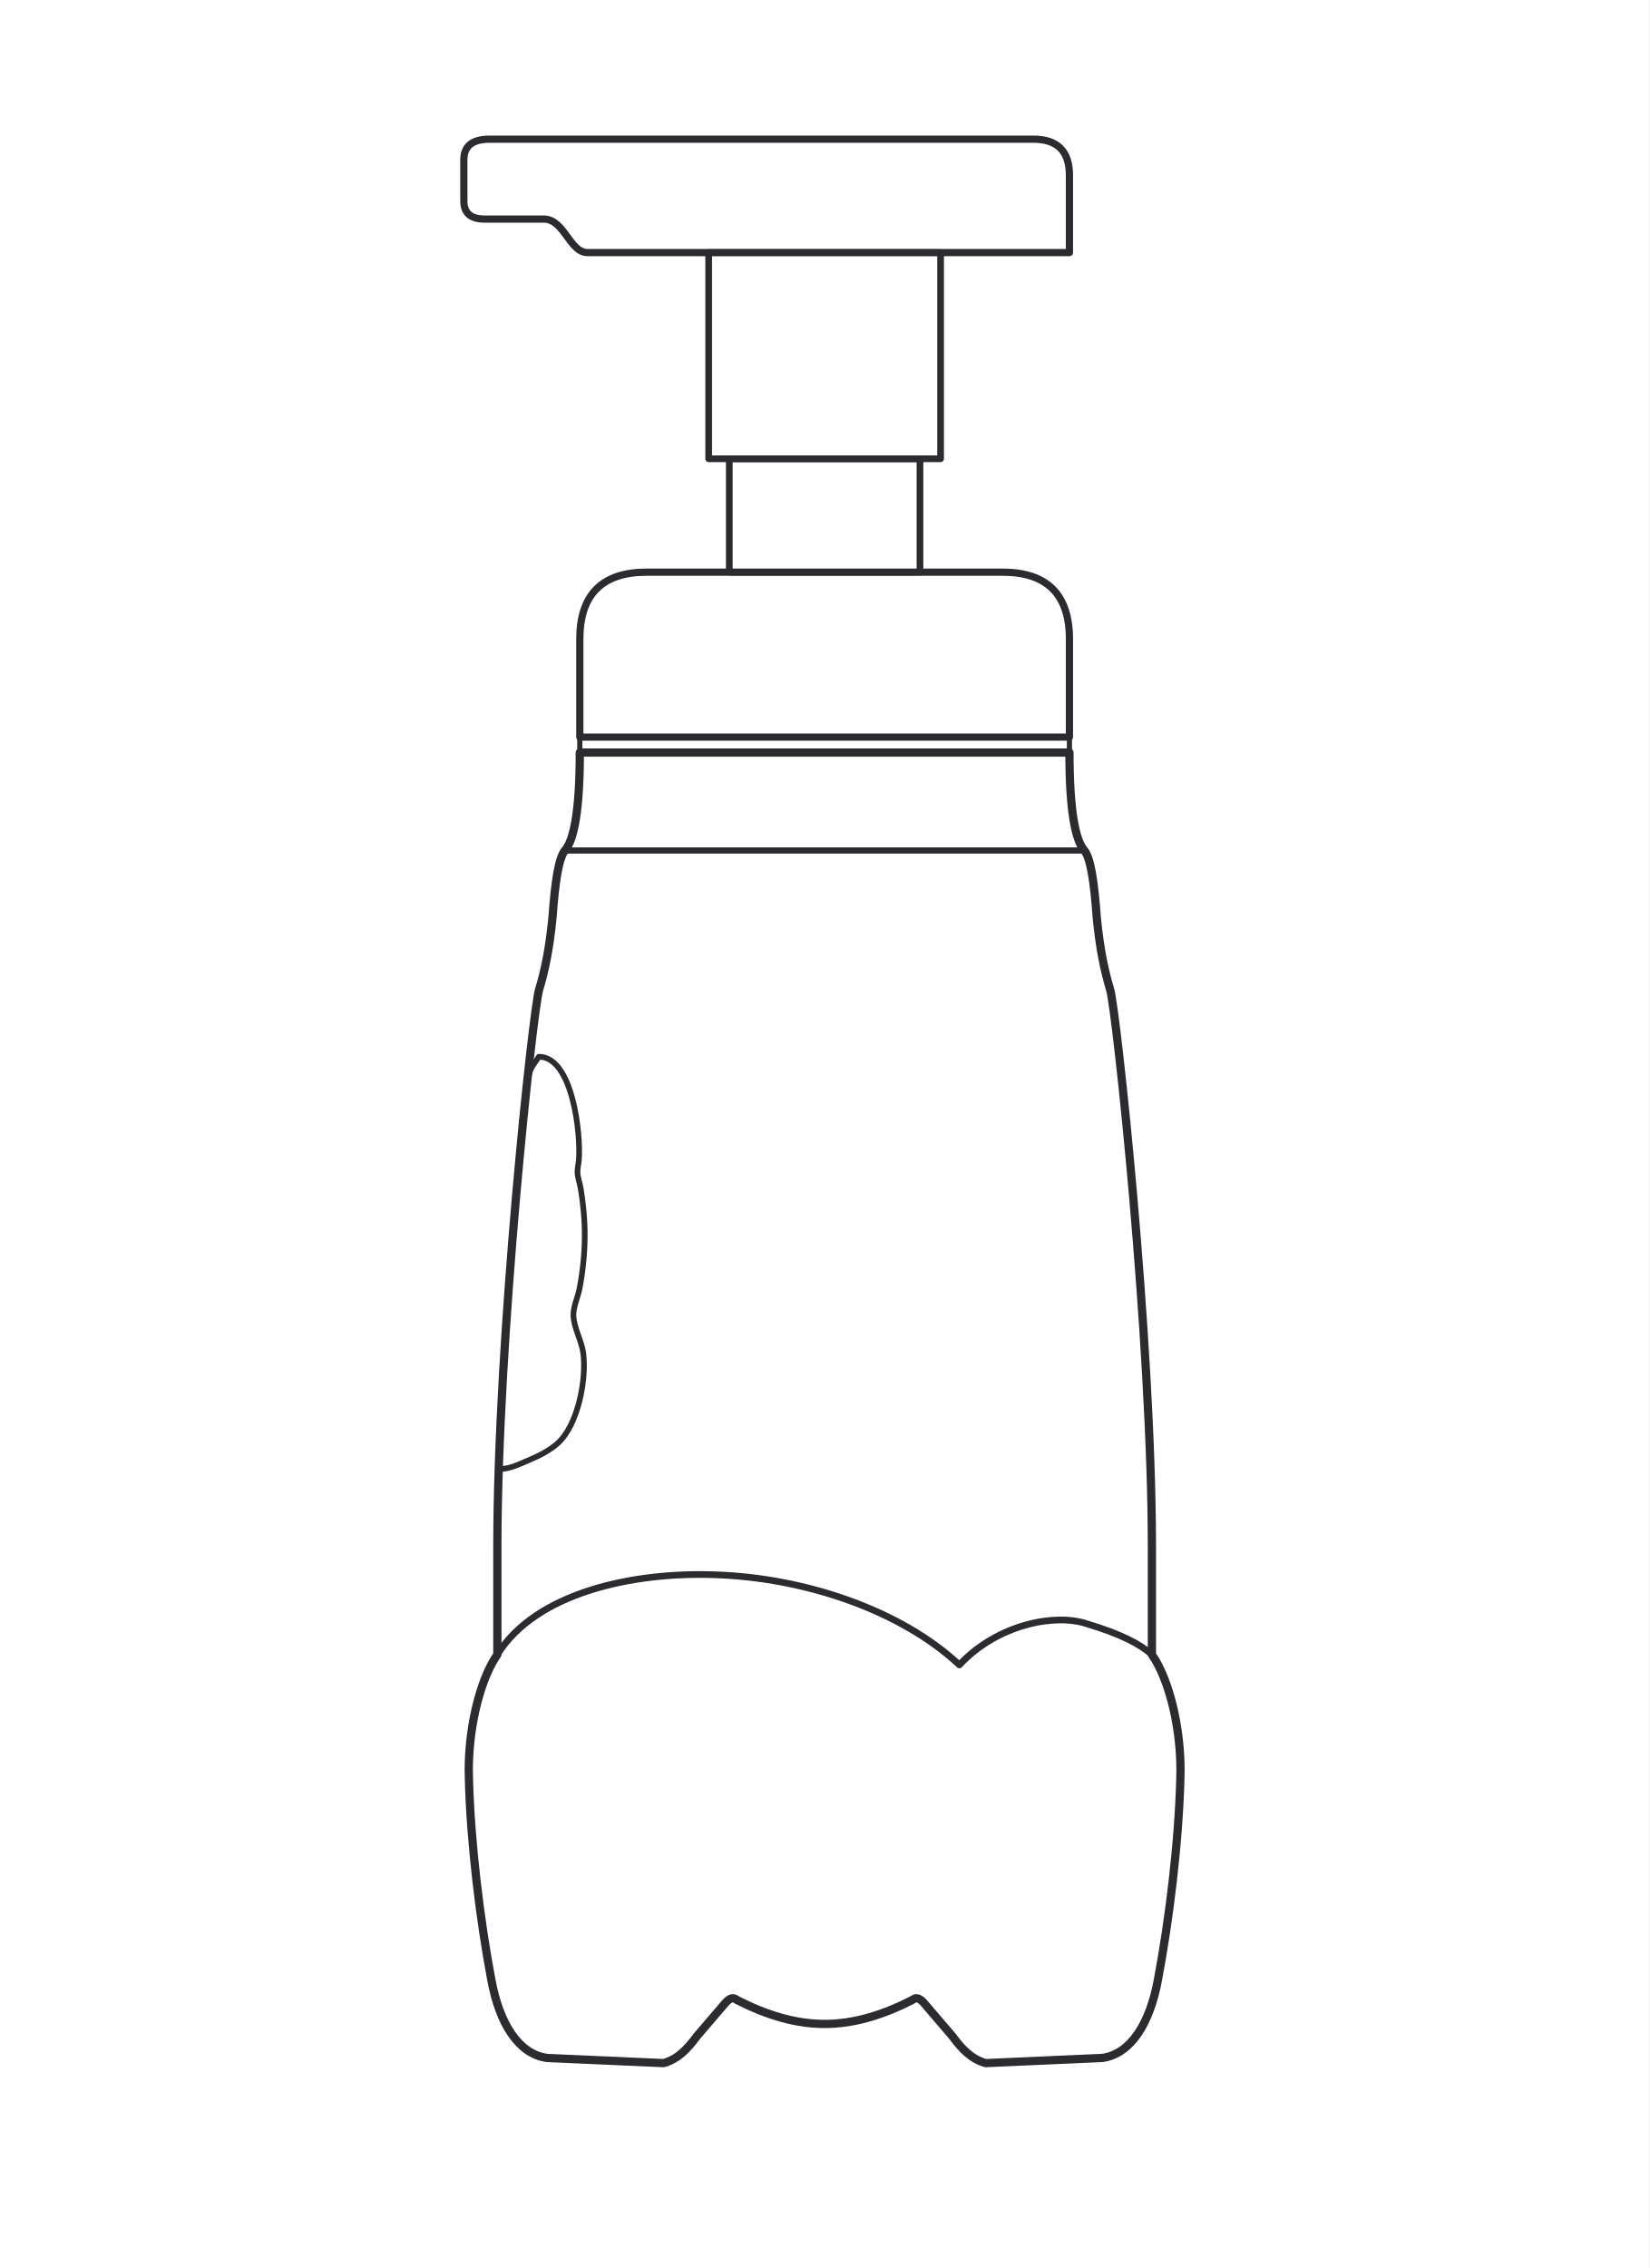
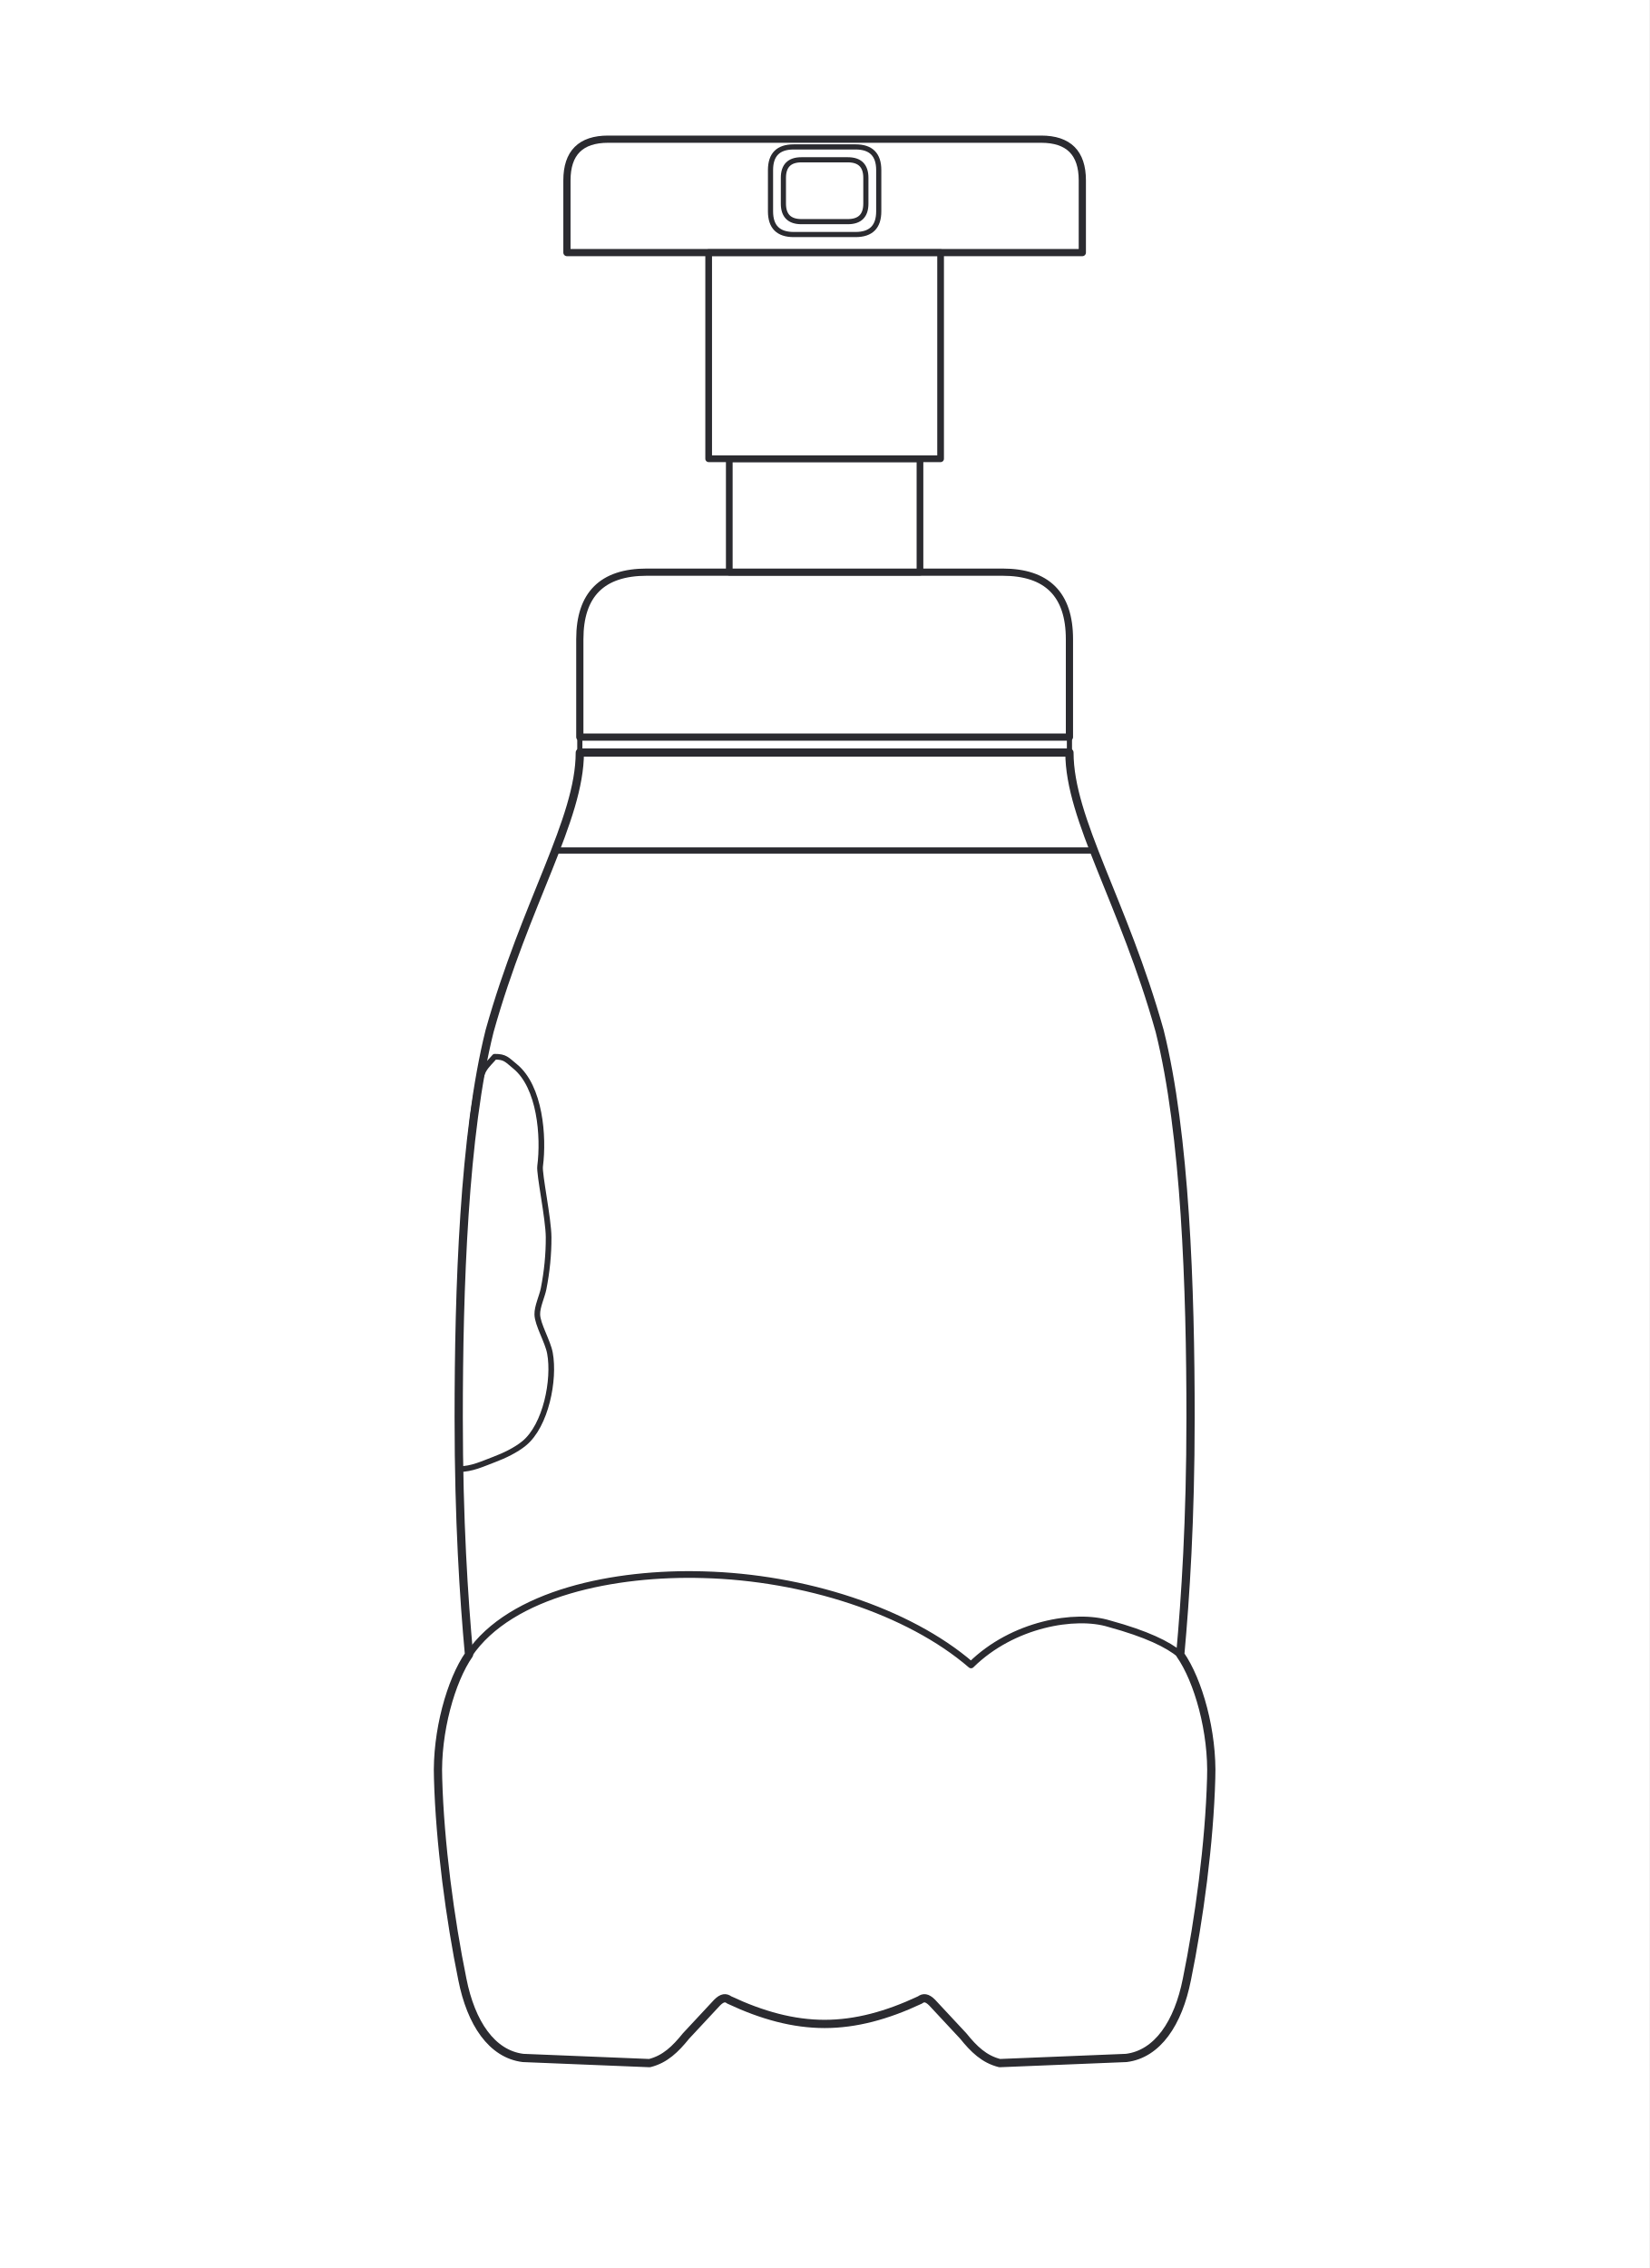
<svg xmlns="http://www.w3.org/2000/svg" width="640" height="880" viewBox="0 0 640 880">
  <rect width="640" height="880" fill="#fff" />
  <g id="Bottle">
-     <path id="body_outline" d="M225 292 C225.00 314.00 222.80 326.00 219.20 330.00 C216.80 333.00 215.40 342.00 214.40 356.00 C213.20 368.00 211.60 376.00 209.20 384.00 C206.80 392.00 193.00 520.00 193.00 600.00 C193.00 615.00 193.00 630.00 193.00 642.00 C186.00 652.00 181.34 672.00 181.96 690.00 C182.58 715.00 186.30 745.00 190.63 768.00 C193.72 785.00 201.15 797.00 212.29 798.50 L257.48 800.50 C263.05 799.00 266.77 795.00 270.48 790.00 L281.62 777.00 C283.48 775.00 284.72 775.00 285.95 776.00 C297.72 782.00 308.86 785.30 320.00 785.30 C331.14 785.30 342.28 782.00 354.05 776.00 C355.28 775.00 356.52 775.00 358.38 777.00 L369.52 790.00 C373.23 795.00 376.95 799.00 382.52 800.50 L427.71 798.50 C438.85 797.00 446.28 785.00 449.37 768.00 C453.70 745.00 457.42 715.00 458.04 690.00 C458.66 672.00 454.00 652.00 447.00 642.00 C447.00 630.00 447.00 615.00 447.00 600.00 C447.00 520.00 433.20 392.00 430.80 384.00 C428.40 376.00 426.80 368.00 425.60 356.00 C424.60 342.00 423.20 333.00 420.80 330.00 C417.20 326.00 415.00 314.00 415.00 292.00 Z" fill="none" stroke="#2b2b30" stroke-width="3.2" stroke-linejoin="round" stroke-linecap="round" />
-     <path id="shoulder_parting_line" d="M219.20 330 L420.80 330" fill="none" stroke="#2b2b30" stroke-width="2.4" stroke-linejoin="round" stroke-linecap="round" />
-     <path id="foam_parting_line" d="M193.00 642 C207.94 618 245.29 610 276.67 611 C312.53 612 349.88 625 372.29 646 C387.24 630 409.65 626 421.60 630 C435.05 634 442.52 638 447.00 642" fill="none" stroke="#2b2b30" stroke-width="2.6" stroke-linejoin="round" stroke-linecap="round" />
+     <path id="body_outline" d="M225 292 C225.00 318.00 204.00 350.00 190.00 400.00 C180.00 440.00 178.00 500.00 178.00 550.00 C178.00 590.00 180.00 620.00 182.00 642.00 C175.00 652.00 169.33 672.00 170.00 690.00 C170.67 715.00 174.71 745.00 179.42 768.00 C182.78 785.00 190.85 797.00 202.96 798.50 L252.06 800.50 C258.12 799.00 262.15 795.00 266.19 790.00 L278.30 777.00 C280.31 775.00 281.66 775.00 283.00 776.00 C295.78 782.00 307.89 785.30 320.00 785.30 C332.11 785.30 344.22 782.00 357.00 776.00 C358.34 775.00 359.69 775.00 361.70 777.00 L373.81 790.00 C377.85 795.00 381.88 799.00 387.94 800.50 L437.04 798.50 C449.15 797.00 457.22 785.00 460.58 768.00 C465.29 745.00 469.33 715.00 470.00 690.00 C470.67 672.00 465.00 652.00 458.00 642.00 C460.00 620.00 462.00 590.00 462.00 550.00 C462.00 500.00 460.00 440.00 450.00 400.00 C436.00 350.00 415.00 318.00 415.00 292.00 Z" fill="none" stroke="#2b2b30" stroke-width="3.2" stroke-linejoin="round" stroke-linecap="round" />
+     <path id="shoulder_parting_line" d="M215.50 330 L424.50 330" fill="none" stroke="#2b2b30" stroke-width="2.4" stroke-linejoin="round" stroke-linecap="round" />
+     <path id="foam_parting_line" d="M182.00 642 C198.24 618 238.82 610 272.92 611 C311.88 612 352.47 625 376.82 646 C393.06 630 417.41 626 430.40 630 C445.01 634 453.13 638 458.00 642" fill="none" stroke="#2b2b30" stroke-width="2.6" stroke-linejoin="round" stroke-linecap="round" />
  </g>
  <g id="Label">
-     <path id="label_side" d="M209.10 410.02 C208.09 411.61 206.66 413.29 205.91 415.02 C203.03 421.68 201.55 449.89 200.75 458.77 C197.41 495.78 194.82 532.88 193.53 570.02 C198.04 570.02 201.67 568.00 205.84 566.27 C209.37 564.81 213.51 562.61 216.40 560.02 C224.32 552.93 227.67 535.17 226.34 525.02 C225.69 520.10 222.49 514.92 222.52 510.02 C222.54 506.89 224.28 503.14 224.88 500.02 C226.14 493.45 226.85 486.72 226.91 480.02 C226.97 473.72 226.37 467.48 225.37 461.27 C225.04 459.23 224.21 457.08 224.10 455.02 C224.02 453.40 224.51 451.64 224.64 450.02 C225.42 439.86 222.21 410.02 209.10 410.02 Z" fill="none" stroke="#2b2b30" stroke-width="2.2" stroke-linejoin="round" stroke-linecap="round" />
+     <path id="label_side" d="M191.96 410.02 C190.64 411.60 188.81 413.24 187.78 415.02 C183.59 422.26 182.20 447.07 181.41 456.27 C178.15 494.06 177.60 532.11 178.17 570.02 C183.11 570.02 187.18 568.01 191.81 566.27 C195.66 564.82 200.19 562.67 203.41 560.02 C211.85 553.08 215.31 535.31 213.41 525.02 C212.58 520.48 208.59 513.97 208.50 510.02 C208.42 506.99 210.35 503.05 210.95 500.02 C212.24 493.46 212.93 486.71 212.89 480.02 C212.85 472.79 209.19 455.54 209.59 452.52 C211.09 440.96 209.60 421.73 199.88 413.77 C196.61 411.09 196.05 410.02 191.96 410.02 Z" fill="none" stroke="#2b2b30" stroke-width="2.2" stroke-linejoin="round" stroke-linecap="round" />
  </g>
  <g id="Pump">
-     <path id="pump_head" d="M190 54 L401 54 Q415 54 415 68 L415 98 L228 98 C221 98 219 85 211 85 L188 85 Q180 85 180 78 L180 62 Q180 54 190 54 Z" fill="none" stroke="#2b2b30" stroke-width="2.8" stroke-linejoin="round" stroke-linecap="round" />
+     <path id="pump_head_face" d="M220 98 L220 70 Q220 54 236 54 L404 54 Q420 54 420 70 L420 98 Z" fill="none" stroke="#2b2b30" stroke-width="2.8" stroke-linejoin="round" stroke-linecap="round" />
+     <path id="nozzle_outer" d="M308 57 L332 57 Q341 57 341 66 L341 82 Q341 91 332 91 L308 91 Q299 91 299 82 L299 66 Q299 57 308 57 Z" fill="none" stroke="#2b2b30" stroke-width="2.0" stroke-linejoin="round" stroke-linecap="round" />
+     <path id="nozzle_inner" d="M311 62 L329 62 Q336 62 336 69 L336 79 Q336 86 329 86 L311 86 Q304 86 304 79 L304 69 Q304 62 311 62 Z" fill="none" stroke="#2b2b30" stroke-width="2.0" stroke-linejoin="round" stroke-linecap="round" />
    <path id="stem_upper" d="M275 98 L365 98 L365 178 L275 178 Z" fill="none" stroke="#2b2b30" stroke-width="2.6" stroke-linejoin="round" stroke-linecap="round" />
    <path id="stem_lower" d="M283 178 L357 178 L357 222 L283 222 Z" fill="none" stroke="#2b2b30" stroke-width="2.6" stroke-linejoin="round" stroke-linecap="round" />
    <path id="cap" d="M225 286 L225 248 Q225 222 251 222 L389 222 Q415 222 415 248 L415 286 Z" fill="none" stroke="#2b2b30" stroke-width="2.8" stroke-linejoin="round" stroke-linecap="round" />
    <path id="cap_ring" d="M225 286 L415 286 L415 292 L225 292 Z" fill="none" stroke="#2b2b30" stroke-width="2.0" stroke-linejoin="round" stroke-linecap="round" />
  </g>
</svg>
